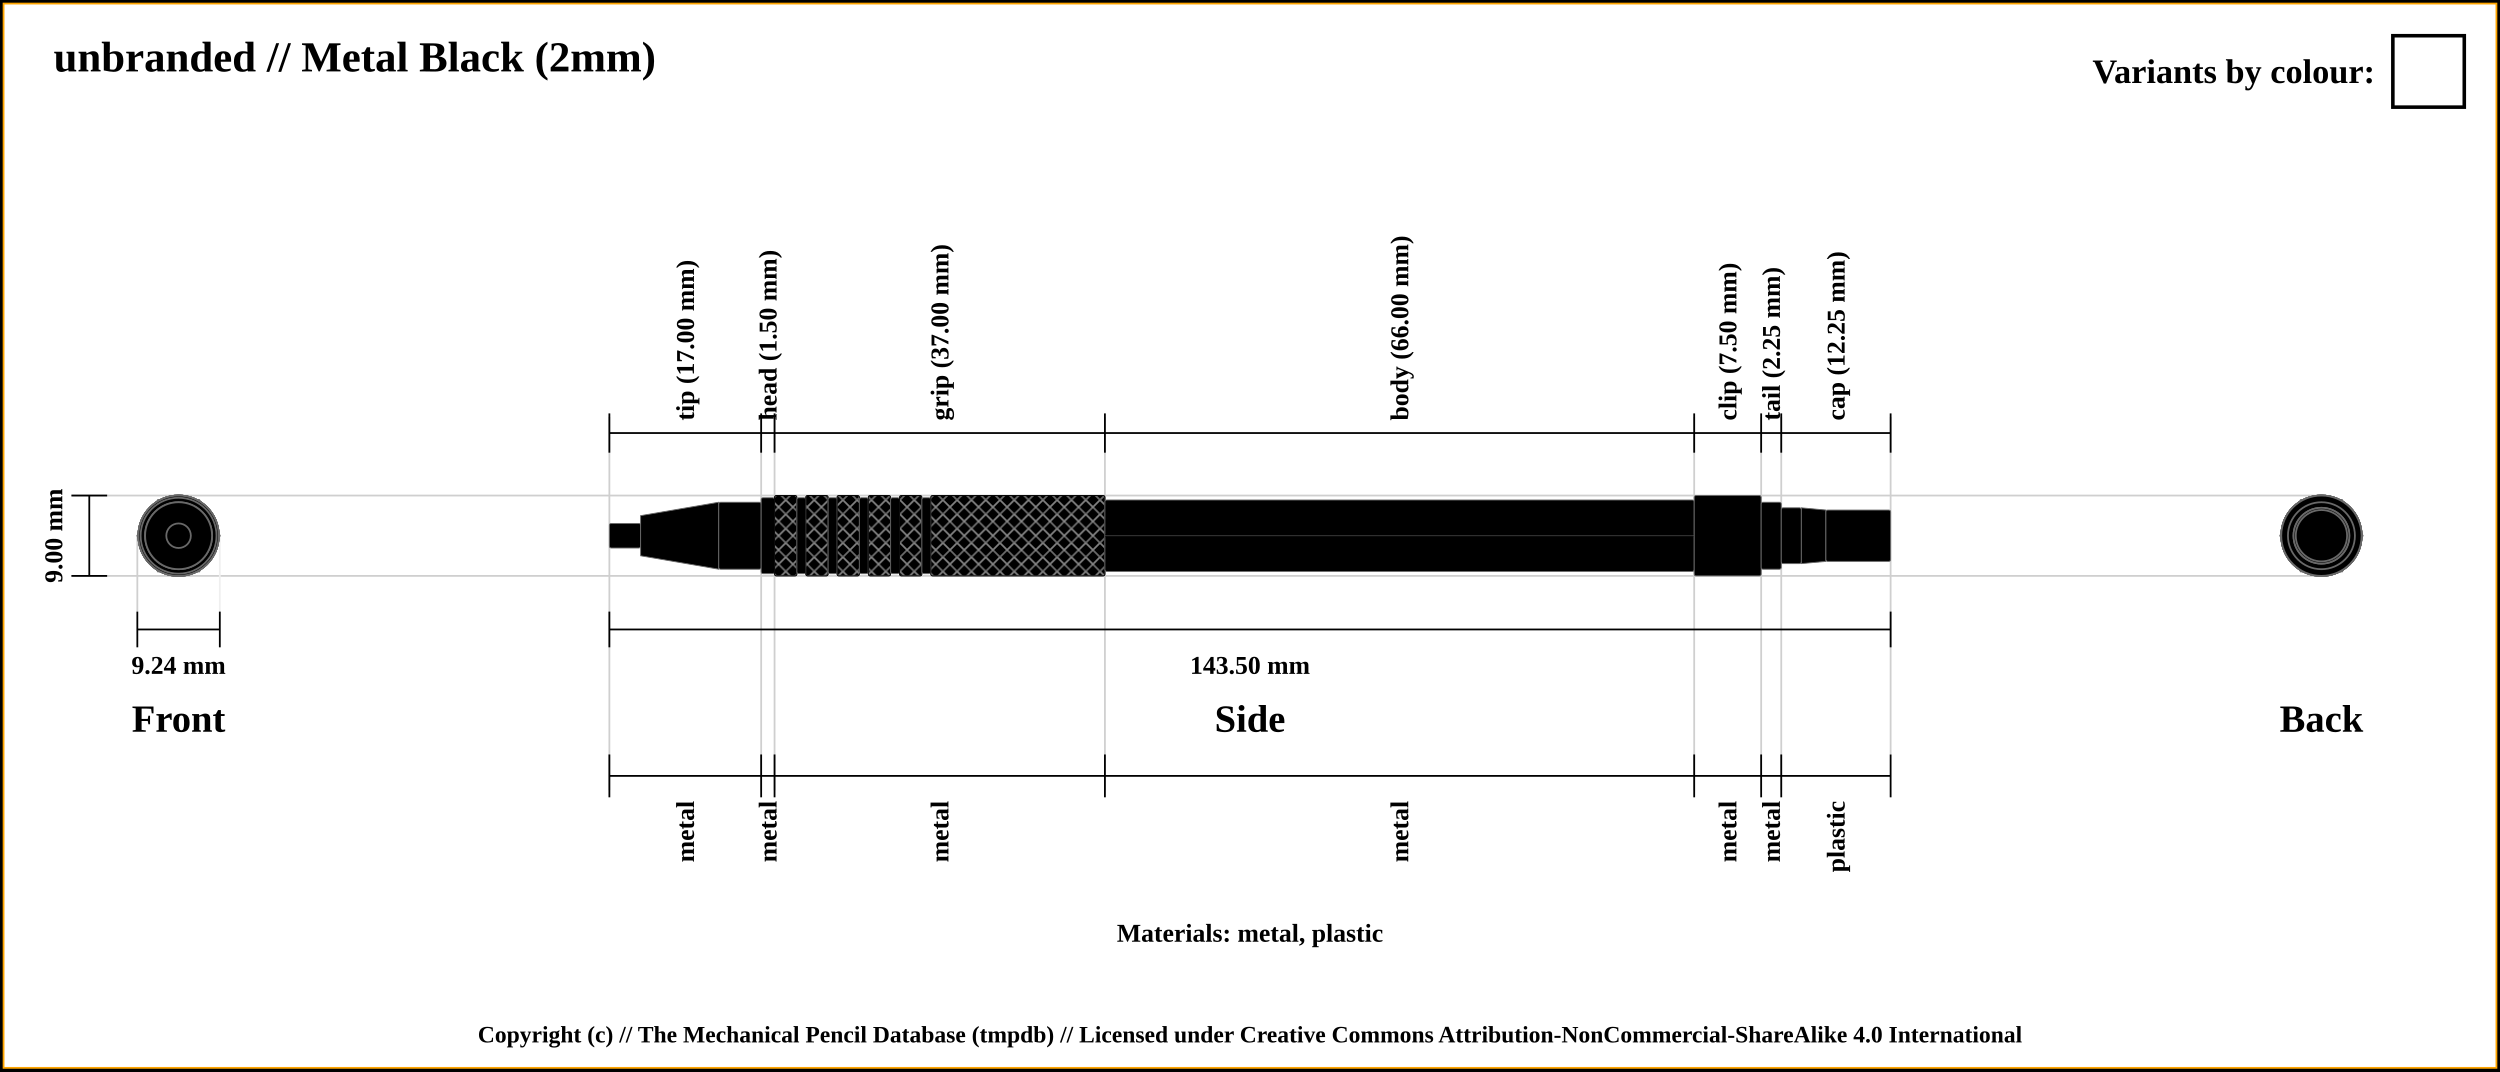
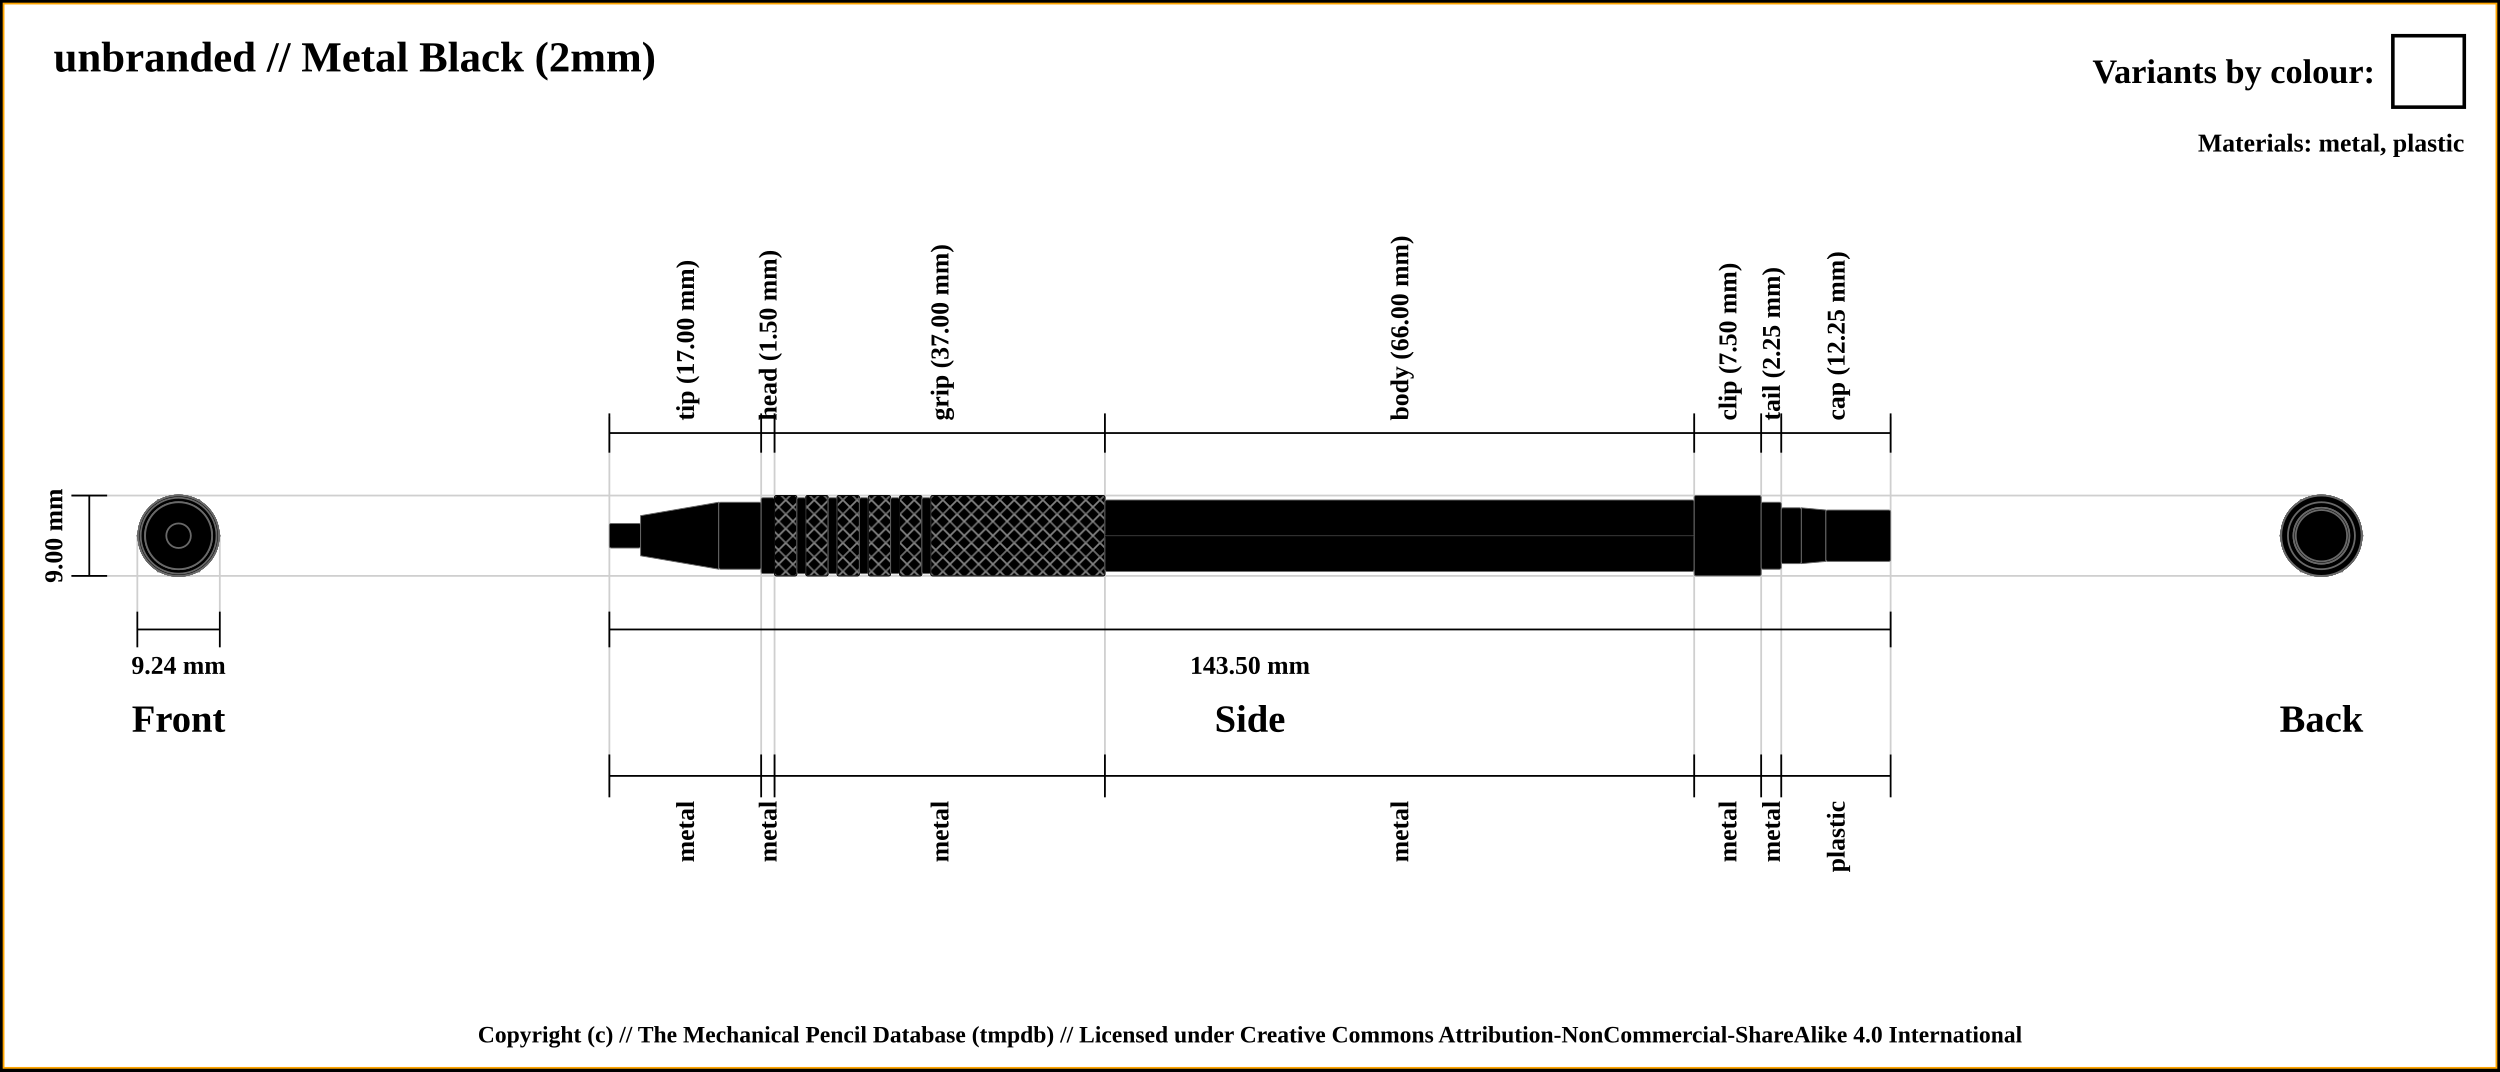
<svg xmlns="http://www.w3.org/2000/svg" width="1400" height="600">
  <pattern id="diagonalHatch" patternUnits="userSpaceOnUse" width="8" height="8">
    <rect width="6" height="6" fill="none" />
    <path stroke="dimgray" stroke-linecap="round" stroke-width="1" d="M 4,4 L 8,8" />
    <path stroke="dimgray" stroke-linecap="round" stroke-width="1" d="M 4,4 L 0,8" />
    <path stroke="gray" stroke-linecap="round" stroke-width="1" d="M 4,4 L 8,0" />
    <path stroke="gray" stroke-linecap="round" stroke-width="1" d="M 4,4 L 0,0" />
  </pattern>
  <rect x="0" y="0" width="1400" height="600" fill="white" stroke="black" stroke-width="4" />
  <rect x="2" y="2" width="1396" height="596" fill="white" stroke="orange" stroke-width="1" />
  <text x="30" y="40" font-size="2.0em" font-weight="bold"> unbranded // Metal Black (2mm)</text>
  <text x="30" y="64" font-size="1.1em" font-weight="bold"> </text>
+   <line x1="40" y1="277.5" x2="1300" y2="277.5" stroke="#cfcfcf" stroke-width="1" />
+   <line x1="40" y1="322.5" x2="1300" y2="322.5" stroke="#cfcfcf" stroke-width="1" />
+   <line x1="76.906" y1="342.5" x2="76.906" y2="300" stroke="#cfcfcf" stroke-width="1" />
+   <line x1="123.094" y1="342.5" x2="123.094" y2="300" stroke="#cfcfcf" stroke-width="1" />
  <line x1="341.25" y1="233.5" x2="341.25" y2="442.5" stroke="#cfcfcf" stroke-width="1" />
+   <line x1="426.25" y1="233.5" x2="426.25" y2="442.5" stroke="#cfcfcf" stroke-width="1" />
+   <line x1="433.75" y1="233.5" x2="433.75" y2="442.5" stroke="#cfcfcf" stroke-width="1" />
+   <line x1="618.75" y1="233.5" x2="618.75" y2="442.5" stroke="#cfcfcf" stroke-width="1" />
+   <line x1="948.75" y1="233.5" x2="948.75" y2="442.5" stroke="#cfcfcf" stroke-width="1" />
+   <line x1="986.25" y1="233.5" x2="986.25" y2="442.5" stroke="#cfcfcf" stroke-width="1" />
+   <line x1="997.5" y1="233.5" x2="997.5" y2="442.5" stroke="#cfcfcf" stroke-width="1" />
+   <line x1="1058.75" y1="233.5" x2="1058.75" y2="422.5" stroke="#cfcfcf" stroke-width="1" />
  <line x1="341.25" y1="253.5" x2="341.25" y2="231.5" stroke="black" stroke-width="1" />
  <text x="383.75" y="235.5" transform="rotate(-90, 383.75, 235.5)" font-size="1.2em" font-weight="bold" dominant-baseline="central">tip (17.00 mm)</text>
-   <line x1="426.25" y1="233.5" x2="426.25" y2="442.5" stroke="#cfcfcf" stroke-width="1" />
  <line x1="426.25" y1="253.5" x2="426.25" y2="231.5" stroke="black" stroke-width="1" />
  <text x="430" y="235.5" transform="rotate(-90, 430, 235.5)" font-size="1.2em" font-weight="bold" dominant-baseline="central">head (1.50 mm)</text>
-   <line x1="433.75" y1="233.5" x2="433.75" y2="442.5" stroke="#cfcfcf" stroke-width="1" />
  <line x1="433.75" y1="253.5" x2="433.75" y2="231.5" stroke="black" stroke-width="1" />
  <text x="526.25" y="235.5" transform="rotate(-90, 526.25, 235.5)" font-size="1.2em" font-weight="bold" dominant-baseline="central">grip (37.00 mm)</text>
-   <line x1="618.75" y1="233.5" x2="618.75" y2="442.5" stroke="#cfcfcf" stroke-width="1" />
  <line x1="618.75" y1="253.5" x2="618.75" y2="231.5" stroke="black" stroke-width="1" />
  <text x="783.75" y="235.5" transform="rotate(-90, 783.75, 235.5)" font-size="1.2em" font-weight="bold" dominant-baseline="central">body (66.00 mm)</text>
-   <line x1="948.75" y1="233.5" x2="948.75" y2="442.5" stroke="#cfcfcf" stroke-width="1" />
  <line x1="948.75" y1="253.5" x2="948.75" y2="231.5" stroke="black" stroke-width="1" />
  <text x="967.5" y="235.5" transform="rotate(-90, 967.5, 235.5)" font-size="1.2em" font-weight="bold" dominant-baseline="central">clip (7.50 mm)</text>
-   <line x1="986.25" y1="233.5" x2="986.25" y2="442.5" stroke="#cfcfcf" stroke-width="1" />
  <line x1="986.25" y1="253.5" x2="986.25" y2="231.5" stroke="black" stroke-width="1" />
  <text x="991.875" y="235.5" transform="rotate(-90, 991.875, 235.5)" font-size="1.2em" font-weight="bold" dominant-baseline="central">tail (2.25 mm)</text>
-   <line x1="997.5" y1="233.5" x2="997.5" y2="442.5" stroke="#cfcfcf" stroke-width="1" />
  <line x1="997.5" y1="253.5" x2="997.5" y2="231.5" stroke="black" stroke-width="1" />
  <text x="1028.125" y="235.5" transform="rotate(-90, 1028.125, 235.5)" font-size="1.2em" font-weight="bold" dominant-baseline="central">cap (12.25 mm)</text>
-   <line x1="1058.75" y1="233.5" x2="1058.75" y2="422.5" stroke="#cfcfcf" stroke-width="1" />
  <line x1="1058.75" y1="253.5" x2="1058.75" y2="231.5" stroke="black" stroke-width="1" />
  <line x1="341.25" y1="242.5" x2="1058.75" y2="242.5" stroke="black" stroke-width="1" />
-   <line x1="40" y1="277.5" x2="1300" y2="277.5" stroke="#cfcfcf" stroke-width="1" />
  <line x1="40" y1="277.5" x2="60" y2="277.5" stroke="black" stroke-width="1" />
-   <line x1="40" y1="322.5" x2="1300" y2="322.5" stroke="#cfcfcf" stroke-width="1" />
  <line x1="40" y1="322.5" x2="60" y2="322.5" stroke="black" stroke-width="1" />
  <line x1="50" y1="277.5" x2="50" y2="322.5" stroke="black" stroke-width="1" />
  <text x="100" y="402.5" font-size="1.8em" font-weight="bold" text-anchor="middle" dominant-baseline="central">Front</text>
  <text x="30" y="300" transform="rotate(-90, 30, 300)" font-size="1.2em" font-weight="bold" text-anchor="middle" dominant-baseline="central">9.00 mm</text>
  <line x1="76.906" y1="352.5" x2="123.094" y2="352.5" stroke="black" stroke-width="1" />
-   <line x1="76.906" y1="342.5" x2="76.906" y2="300" stroke="#cfcfcf" stroke-width="1" />
  <line x1="76.906" y1="342.5" x2="76.906" y2="362.5" stroke="black" stroke-width="1" />
-   <line x1="123.094" y1="342.5" x2="123.094" y2="300" stroke="#efefef" stroke-width="1" />
  <line x1="123.094" y1="342.5" x2="123.094" y2="362.5" stroke="black" stroke-width="1" />
  <text x="100" y="372.5" font-size="1.2em" font-weight="bold" text-anchor="middle" dominant-baseline="central">9.24 mm</text>
  <line x1="341.25" y1="352.5" x2="1058.75" y2="352.5" stroke="black" stroke-width="1" />
  <line x1="341.25" y1="342.5" x2="341.25" y2="362.5" stroke="black" stroke-width="1" />
  <line x1="1058.75" y1="342.5" x2="1058.75" y2="362.5" stroke="black" stroke-width="1" />
  <text x="700" y="372.5" font-size="1.2em" font-weight="bold" text-anchor="middle" dominant-baseline="central">143.50 mm</text>
  <text x="700" y="402.5" font-size="1.8em" font-weight="bold" text-anchor="middle" dominant-baseline="central">Side</text>
  <text x="1300" y="402.5" font-size="1.8em" font-weight="bold" text-anchor="middle" dominant-baseline="central">Back</text>
-   <text x="700" y="522.5" font-size="1.2em" font-weight="bold" text-anchor="middle" dominant-baseline="central">Materials: metal, plastic</text>
  <line x1="341.25" y1="422.5" x2="341.25" y2="446.5" stroke="black" stroke-width="1" />
  <text x="383.75" y="448.5" transform="rotate(-90, 383.75, 448.5)" font-size="1.2em" font-weight="bold" text-anchor="end" dominant-baseline="central">metal</text>
  <line x1="426.25" y1="422.5" x2="426.25" y2="446.5" stroke="black" stroke-width="1" />
  <text x="430" y="448.5" transform="rotate(-90, 430, 448.5)" font-size="1.2em" font-weight="bold" text-anchor="end" dominant-baseline="central">metal</text>
  <line x1="433.75" y1="422.5" x2="433.75" y2="446.5" stroke="black" stroke-width="1" />
  <text x="526.25" y="448.5" transform="rotate(-90, 526.25, 448.5)" font-size="1.2em" font-weight="bold" text-anchor="end" dominant-baseline="central">metal</text>
  <line x1="618.75" y1="422.5" x2="618.75" y2="446.5" stroke="black" stroke-width="1" />
  <text x="783.75" y="448.5" transform="rotate(-90, 783.75, 448.5)" font-size="1.2em" font-weight="bold" text-anchor="end" dominant-baseline="central">metal</text>
  <line x1="948.75" y1="422.5" x2="948.75" y2="446.5" stroke="black" stroke-width="1" />
  <text x="967.5" y="448.5" transform="rotate(-90, 967.5, 448.5)" font-size="1.2em" font-weight="bold" text-anchor="end" dominant-baseline="central">metal</text>
  <line x1="986.25" y1="422.5" x2="986.25" y2="446.5" stroke="black" stroke-width="1" />
  <text x="991.875" y="448.5" transform="rotate(-90, 991.875, 448.5)" font-size="1.2em" font-weight="bold" text-anchor="end" dominant-baseline="central">metal</text>
  <line x1="997.5" y1="422.5" x2="997.5" y2="446.5" stroke="black" stroke-width="1" />
  <text x="1028.125" y="448.5" transform="rotate(-90, 1028.125, 448.5)" font-size="1.2em" font-weight="bold" text-anchor="end" dominant-baseline="central">plastic</text>
  <line x1="1058.75" y1="422.5" x2="1058.75" y2="446.5" stroke="black" stroke-width="1" />
  <line x1="341.25" y1="434.5" x2="1058.75" y2="434.5" stroke="black" stroke-width="1" />
  <circle r="6.875" cx="1300" cy="300" stroke="dimgray" stroke-width="1" fill="black" />
  <circle r="18.75" cx="1300" cy="300" stroke="dimgray" stroke-width="1" fill="black" />
  <circle r="11.25" cx="1300" cy="300" stroke="dimgray" stroke-width="1" fill="black" />
  <circle r="18.75" cx="1300" cy="300" stroke="dimgray" stroke-width="1" fill="black" />
  <circle r="21.25" cx="1300" cy="300" stroke="dimgray" stroke-width="1" fill="black" />
  <circle r="22.5" cx="1300" cy="300" stroke="dimgray" stroke-width="1" fill="black" />
  <circle r="21.25" cx="1300" cy="300" stroke="dimgray" stroke-width="1" fill="black" />
  <circle r="22.5" cx="1300" cy="300" stroke="dimgray" stroke-width="1" fill="black" />
  <circle r="21.25" cx="1300" cy="300" stroke="dimgray" stroke-width="1" fill="black" />
  <circle r="22.5" cx="1300" cy="300" stroke="dimgray" stroke-width="1" fill="black" />
  <circle r="21.25" cx="1300" cy="300" stroke="dimgray" stroke-width="1" fill="black" />
  <circle r="22.5" cx="1300" cy="300" stroke="dimgray" stroke-width="1" fill="black" />
  <circle r="21.25" cx="1300" cy="300" stroke="dimgray" stroke-width="1" fill="black" />
  <circle r="22.5" cx="1300" cy="300" stroke="dimgray" stroke-width="1" fill="black" />
  <circle r="21.25" cx="1300" cy="300" stroke="dimgray" stroke-width="1" fill="black" />
  <circle r="22.5" cx="1300" cy="300" stroke="dimgray" stroke-width="1" fill="black" />
  <polygon points="1288.453,280 1311.547,280 1323.094,300 1311.547,320 1288.453,320 1276.906,300 " stroke="dimgray" stroke-width="1" fill="black" />
  <circle r="22.5" cx="1300" cy="300" stroke="dimgray" stroke-width="1" fill="black" />
  <circle r="18.75" cx="1300" cy="300" stroke="dimgray" stroke-width="1" fill="black" />
  <circle r="15.625" cx="1300" cy="300" stroke="dimgray" stroke-width="1" fill="black" />
  <circle r="14.375" cx="1300" cy="300" stroke="dimgray" stroke-width="1" fill="black" />
  <circle r="15.625" cx="1300" cy="300" stroke="dimgray" stroke-width="1" fill="black" />
  <circle r="14.375" cx="1300" cy="300" stroke="dimgray" stroke-width="1" fill="black" />
  <circle r="14.375" cx="100" cy="300" stroke="dimgray" stroke-width="1" fill="black" />
  <circle r="15.625" cx="100" cy="300" stroke="dimgray" stroke-width="1" fill="black" />
  <circle r="14.375" cx="100" cy="300" stroke="dimgray" stroke-width="1" fill="black" />
  <circle r="15.625" cx="100" cy="300" stroke="dimgray" stroke-width="1" fill="black" />
  <circle r="18.75" cx="100" cy="300" stroke="dimgray" stroke-width="1" fill="black" />
  <circle r="22.5" cx="100" cy="300" stroke="dimgray" stroke-width="1" fill="black" />
  <polygon points="88.453,280 111.547,280 123.094,300 111.547,320 88.453,320 76.906,300 " stroke="dimgray" stroke-width="1" fill="black" />
  <circle r="22.5" cx="100" cy="300" stroke="dimgray" stroke-width="1" fill="black" />
  <circle r="21.25" cx="100" cy="300" stroke="dimgray" stroke-width="1" fill="black" />
  <circle r="22.5" cx="100" cy="300" stroke="dimgray" stroke-width="1" fill="black" />
  <circle r="21.25" cx="100" cy="300" stroke="dimgray" stroke-width="1" fill="black" />
  <circle r="22.5" cx="100" cy="300" stroke="dimgray" stroke-width="1" fill="black" />
  <circle r="21.25" cx="100" cy="300" stroke="dimgray" stroke-width="1" fill="black" />
  <circle r="22.5" cx="100" cy="300" stroke="dimgray" stroke-width="1" fill="black" />
  <circle r="21.25" cx="100" cy="300" stroke="dimgray" stroke-width="1" fill="black" />
  <circle r="22.5" cx="100" cy="300" stroke="dimgray" stroke-width="1" fill="black" />
  <circle r="21.25" cx="100" cy="300" stroke="dimgray" stroke-width="1" fill="black" />
  <circle r="22.5" cx="100" cy="300" stroke="dimgray" stroke-width="1" fill="black" />
  <circle r="21.25" cx="100" cy="300" stroke="dimgray" stroke-width="1" fill="black" />
  <circle r="18.75" cx="100" cy="300" stroke="dimgray" stroke-width="1" fill="black" />
  <circle r="11.25" cx="100" cy="300" stroke="dimgray" stroke-width="1" fill="black" />
  <circle r="18.75" cx="100" cy="300" stroke="dimgray" stroke-width="1" fill="black" />
  <circle r="6.875" cx="100" cy="300" stroke="dimgray" stroke-width="1" fill="black" />
  <rect x="341.25" y="293.125" width="17.5" height="13.75" rx="1" ry="1" stroke-width="0.5" stroke="dimgray" fill="black" />
  <path d="M358.75 288.75 L402.5 281.25 L402.5 318.75 L358.75 311.25 Z" stroke-width="0.5" stroke="dimgray" fill="black" />
  <rect x="402.5" y="281.25" width="23.75" height="37.5" rx="1" ry="1" stroke-width="0.5" stroke="dimgray" fill="black" />
  <rect x="426.25" y="278.75" width="7.5" height="42.5" rx="1" ry="1" stroke-width="0.5" stroke="dimgray" fill="black" />
  <rect x="433.75" y="277.5" width="12.5" height="45" rx="1" ry="1" stroke-width="0.5" stroke="dimgray" fill="black" />
  <rect x="433.75" y="277.5" width="12.5" height="45" rx="1" ry="1" stroke-width="0.5" stroke="black" fill="url(#diagonalHatch)" />
  <rect x="446.25" y="278.75" width="5" height="42.5" rx="1" ry="1" stroke-width="0.5" stroke="dimgray" fill="black" />
  <rect x="451.25" y="277.5" width="12.5" height="45" rx="1" ry="1" stroke-width="0.5" stroke="dimgray" fill="black" />
  <rect x="451.25" y="277.5" width="12.5" height="45" rx="1" ry="1" stroke-width="0.5" stroke="black" fill="url(#diagonalHatch)" />
  <rect x="463.75" y="278.75" width="5" height="42.5" rx="1" ry="1" stroke-width="0.5" stroke="dimgray" fill="black" />
  <rect x="468.75" y="277.5" width="12.5" height="45" rx="1" ry="1" stroke-width="0.5" stroke="dimgray" fill="black" />
  <rect x="468.75" y="277.5" width="12.5" height="45" rx="1" ry="1" stroke-width="0.5" stroke="black" fill="url(#diagonalHatch)" />
  <rect x="481.25" y="278.75" width="5" height="42.5" rx="1" ry="1" stroke-width="0.5" stroke="dimgray" fill="black" />
  <rect x="486.25" y="277.5" width="12.5" height="45" rx="1" ry="1" stroke-width="0.5" stroke="dimgray" fill="black" />
  <rect x="486.25" y="277.5" width="12.5" height="45" rx="1" ry="1" stroke-width="0.5" stroke="black" fill="url(#diagonalHatch)" />
  <rect x="498.75" y="278.75" width="5" height="42.5" rx="1" ry="1" stroke-width="0.5" stroke="dimgray" fill="black" />
  <rect x="503.75" y="277.5" width="12.5" height="45" rx="1" ry="1" stroke-width="0.5" stroke="dimgray" fill="black" />
  <rect x="503.75" y="277.5" width="12.5" height="45" rx="1" ry="1" stroke-width="0.5" stroke="black" fill="url(#diagonalHatch)" />
  <rect x="516.25" y="278.75" width="5" height="42.5" rx="1" ry="1" stroke-width="0.5" stroke="dimgray" fill="black" />
  <rect x="521.25" y="277.5" width="97.5" height="45" rx="1" ry="1" stroke-width="0.5" stroke="dimgray" fill="black" />
  <rect x="521.25" y="277.5" width="97.5" height="45" rx="1" ry="1" stroke-width="0.5" stroke="black" fill="url(#diagonalHatch)" />
  <rect x="618.75" y="280" width="330" height="40" rx="1" ry="1" stroke-width="0.5" stroke="dimgray" fill="black" />
  <line x1="618.75" y1="300" x2="948.75" y2="300" stroke-width="1.5" stroke="black" fill="none" stroke-opacity="0.5" />
  <line x1="618.75" y1="300" x2="948.75" y2="300" stroke-width="0.5" stroke="gray" fill="none" stroke-opacity="0.5" />
  <rect x="948.75" y="277.5" width="37.5" height="45" rx="1" ry="1" stroke-width="0.5" stroke="dimgray" fill="black" />
  <rect x="986.25" y="281.25" width="11.25" height="37.5" rx="1" ry="1" stroke-width="0.5" stroke="dimgray" fill="black" />
  <rect x="997.5" y="284.375" width="11.25" height="31.25" rx="1" ry="1" stroke-width="0.5" stroke="dimgray" fill="black" />
  <path d="M1008.75 284.375 L1022.5 285.625 L1022.5 314.375 L1008.75 315.625 Z" stroke-width="0.5" stroke="dimgray" fill="black" />
  <rect x="1022.5" y="285.625" width="36.25" height="28.75" rx="1" ry="1" stroke-width="0.5" stroke="dimgray" fill="black" />
  <rect x="1340" y="20" width="40" height="40" stroke="black" stroke-width="2" fill="white" />
  <text x="1330" y="40" font-size="1.6em" font-weight="bold" text-anchor="end" dominant-baseline="central">Variants by  colour:</text>
+   <text x="1380" y="80" font-size="1.2em" font-weight="bold" text-anchor="end" dominant-baseline="central">Materials: metal, plastic</text>
  <text x="50%" y="580" font-size="1.1em" font-weight="bold" text-anchor="middle" dominant-baseline="middle">Copyright (c) // The Mechanical Pencil Database (tmpdb) // Licensed under Creative Commons Attribution-NonCommercial-ShareAlike 4.0 International</text>
</svg>
